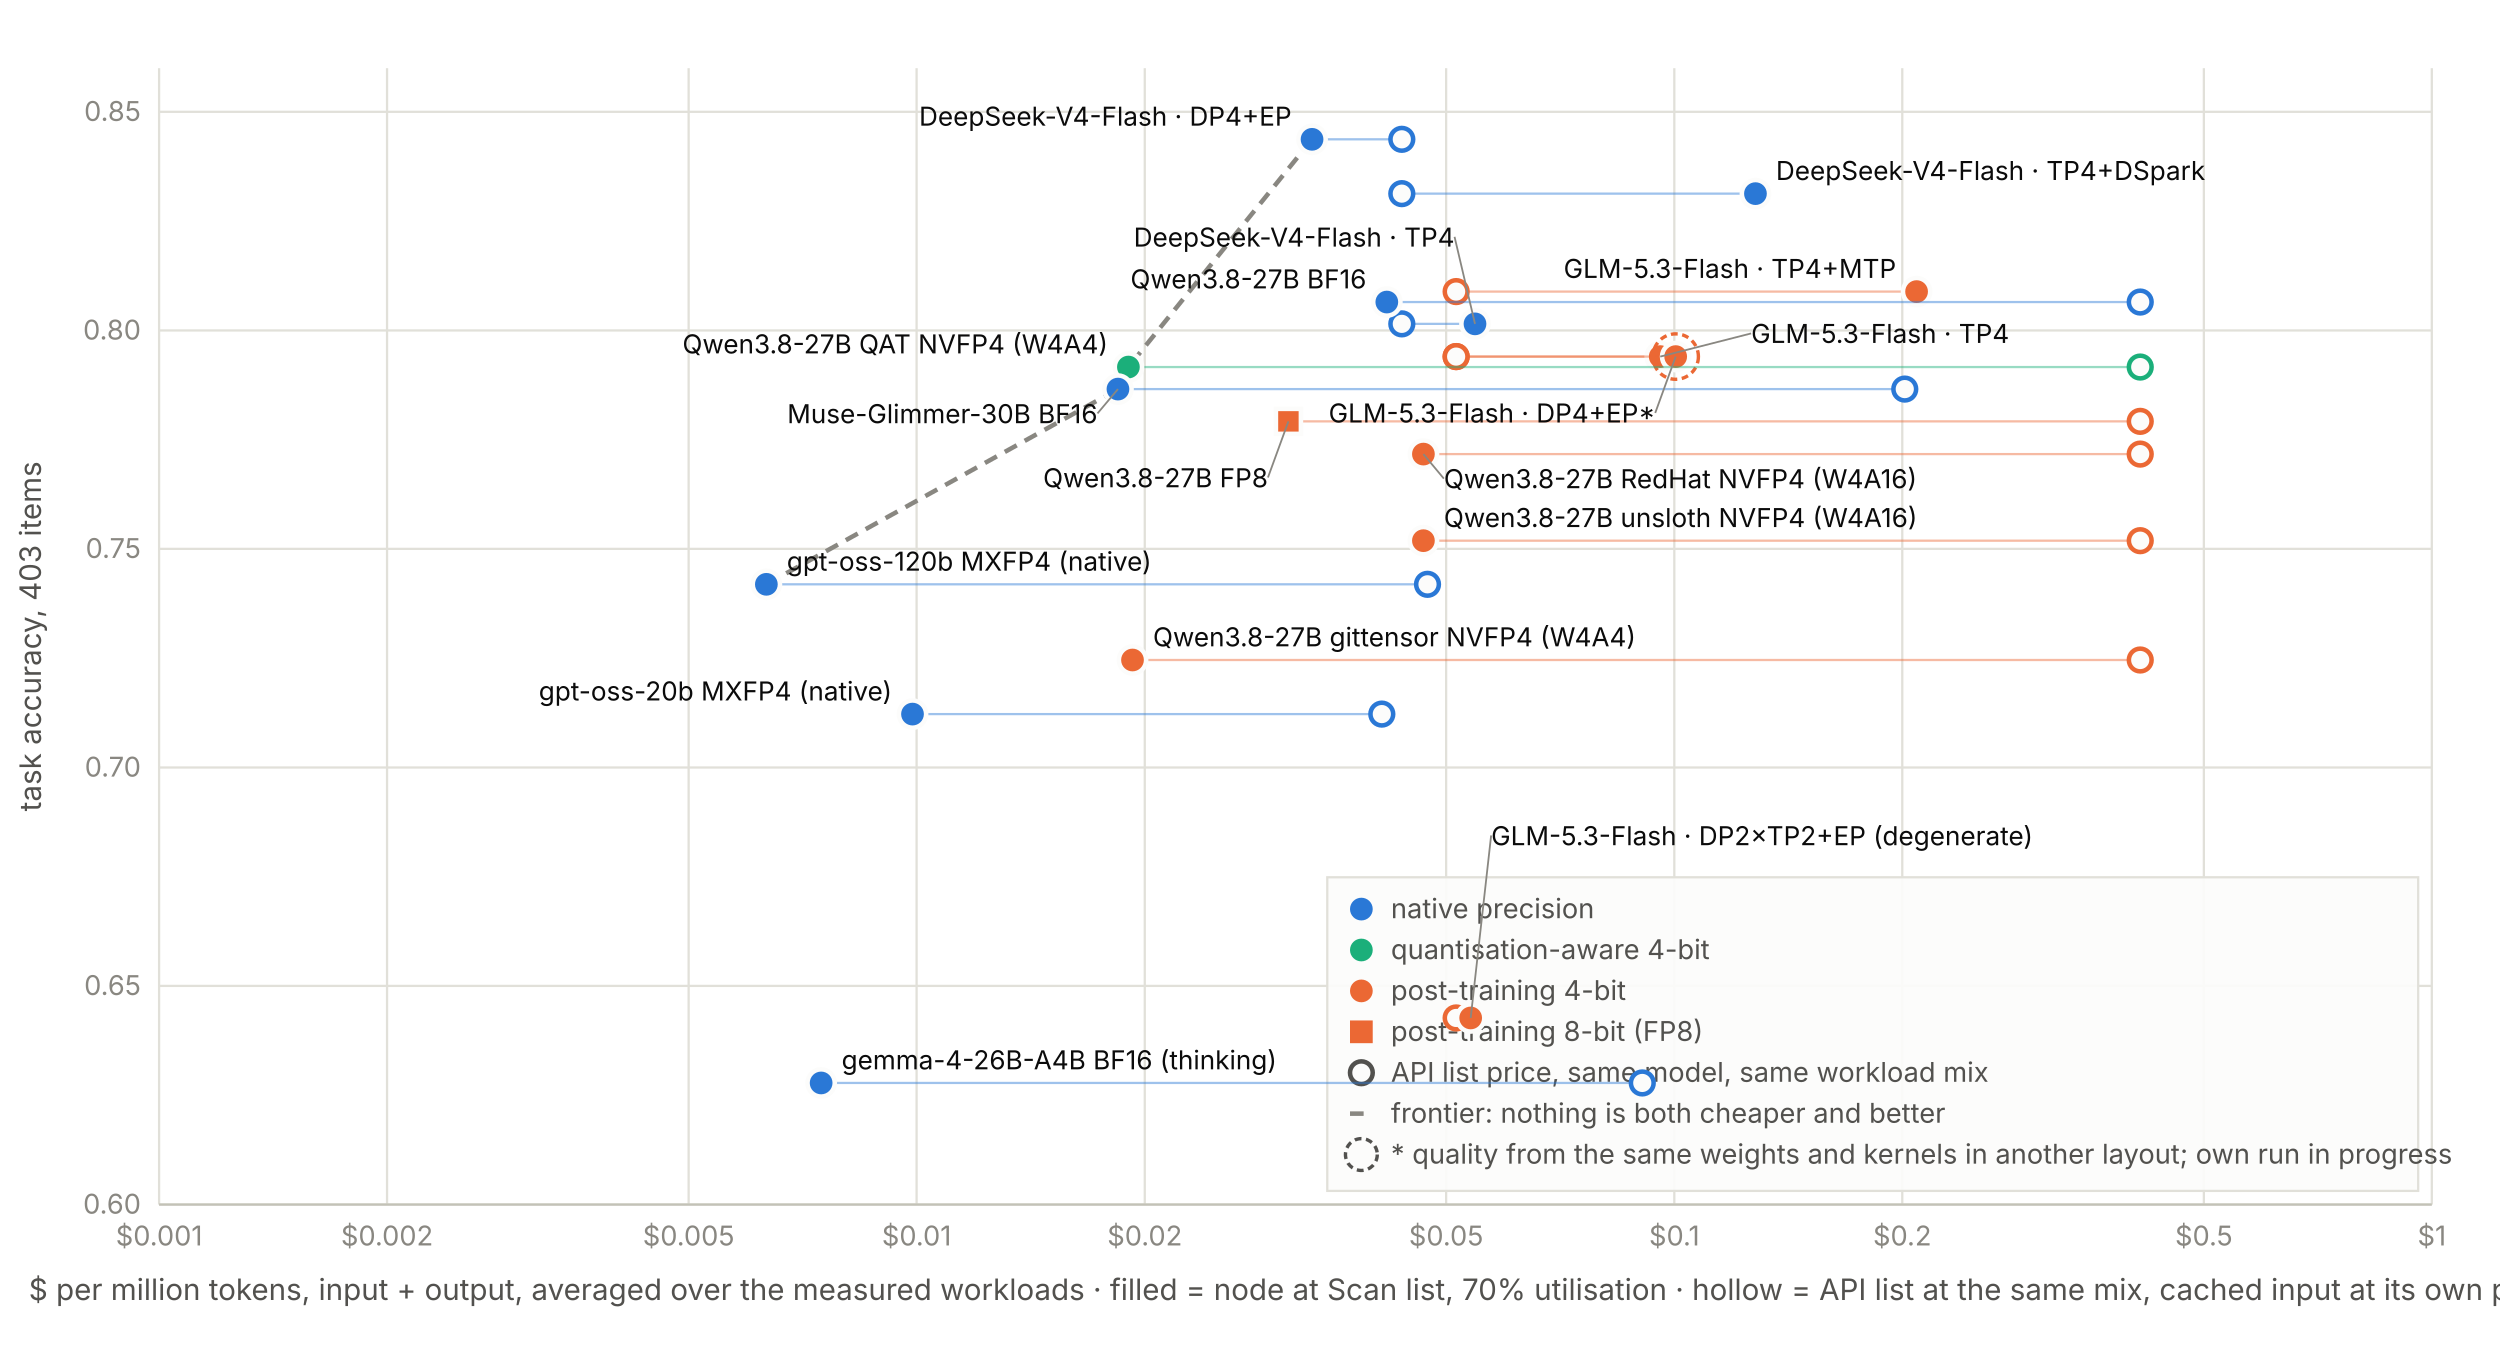
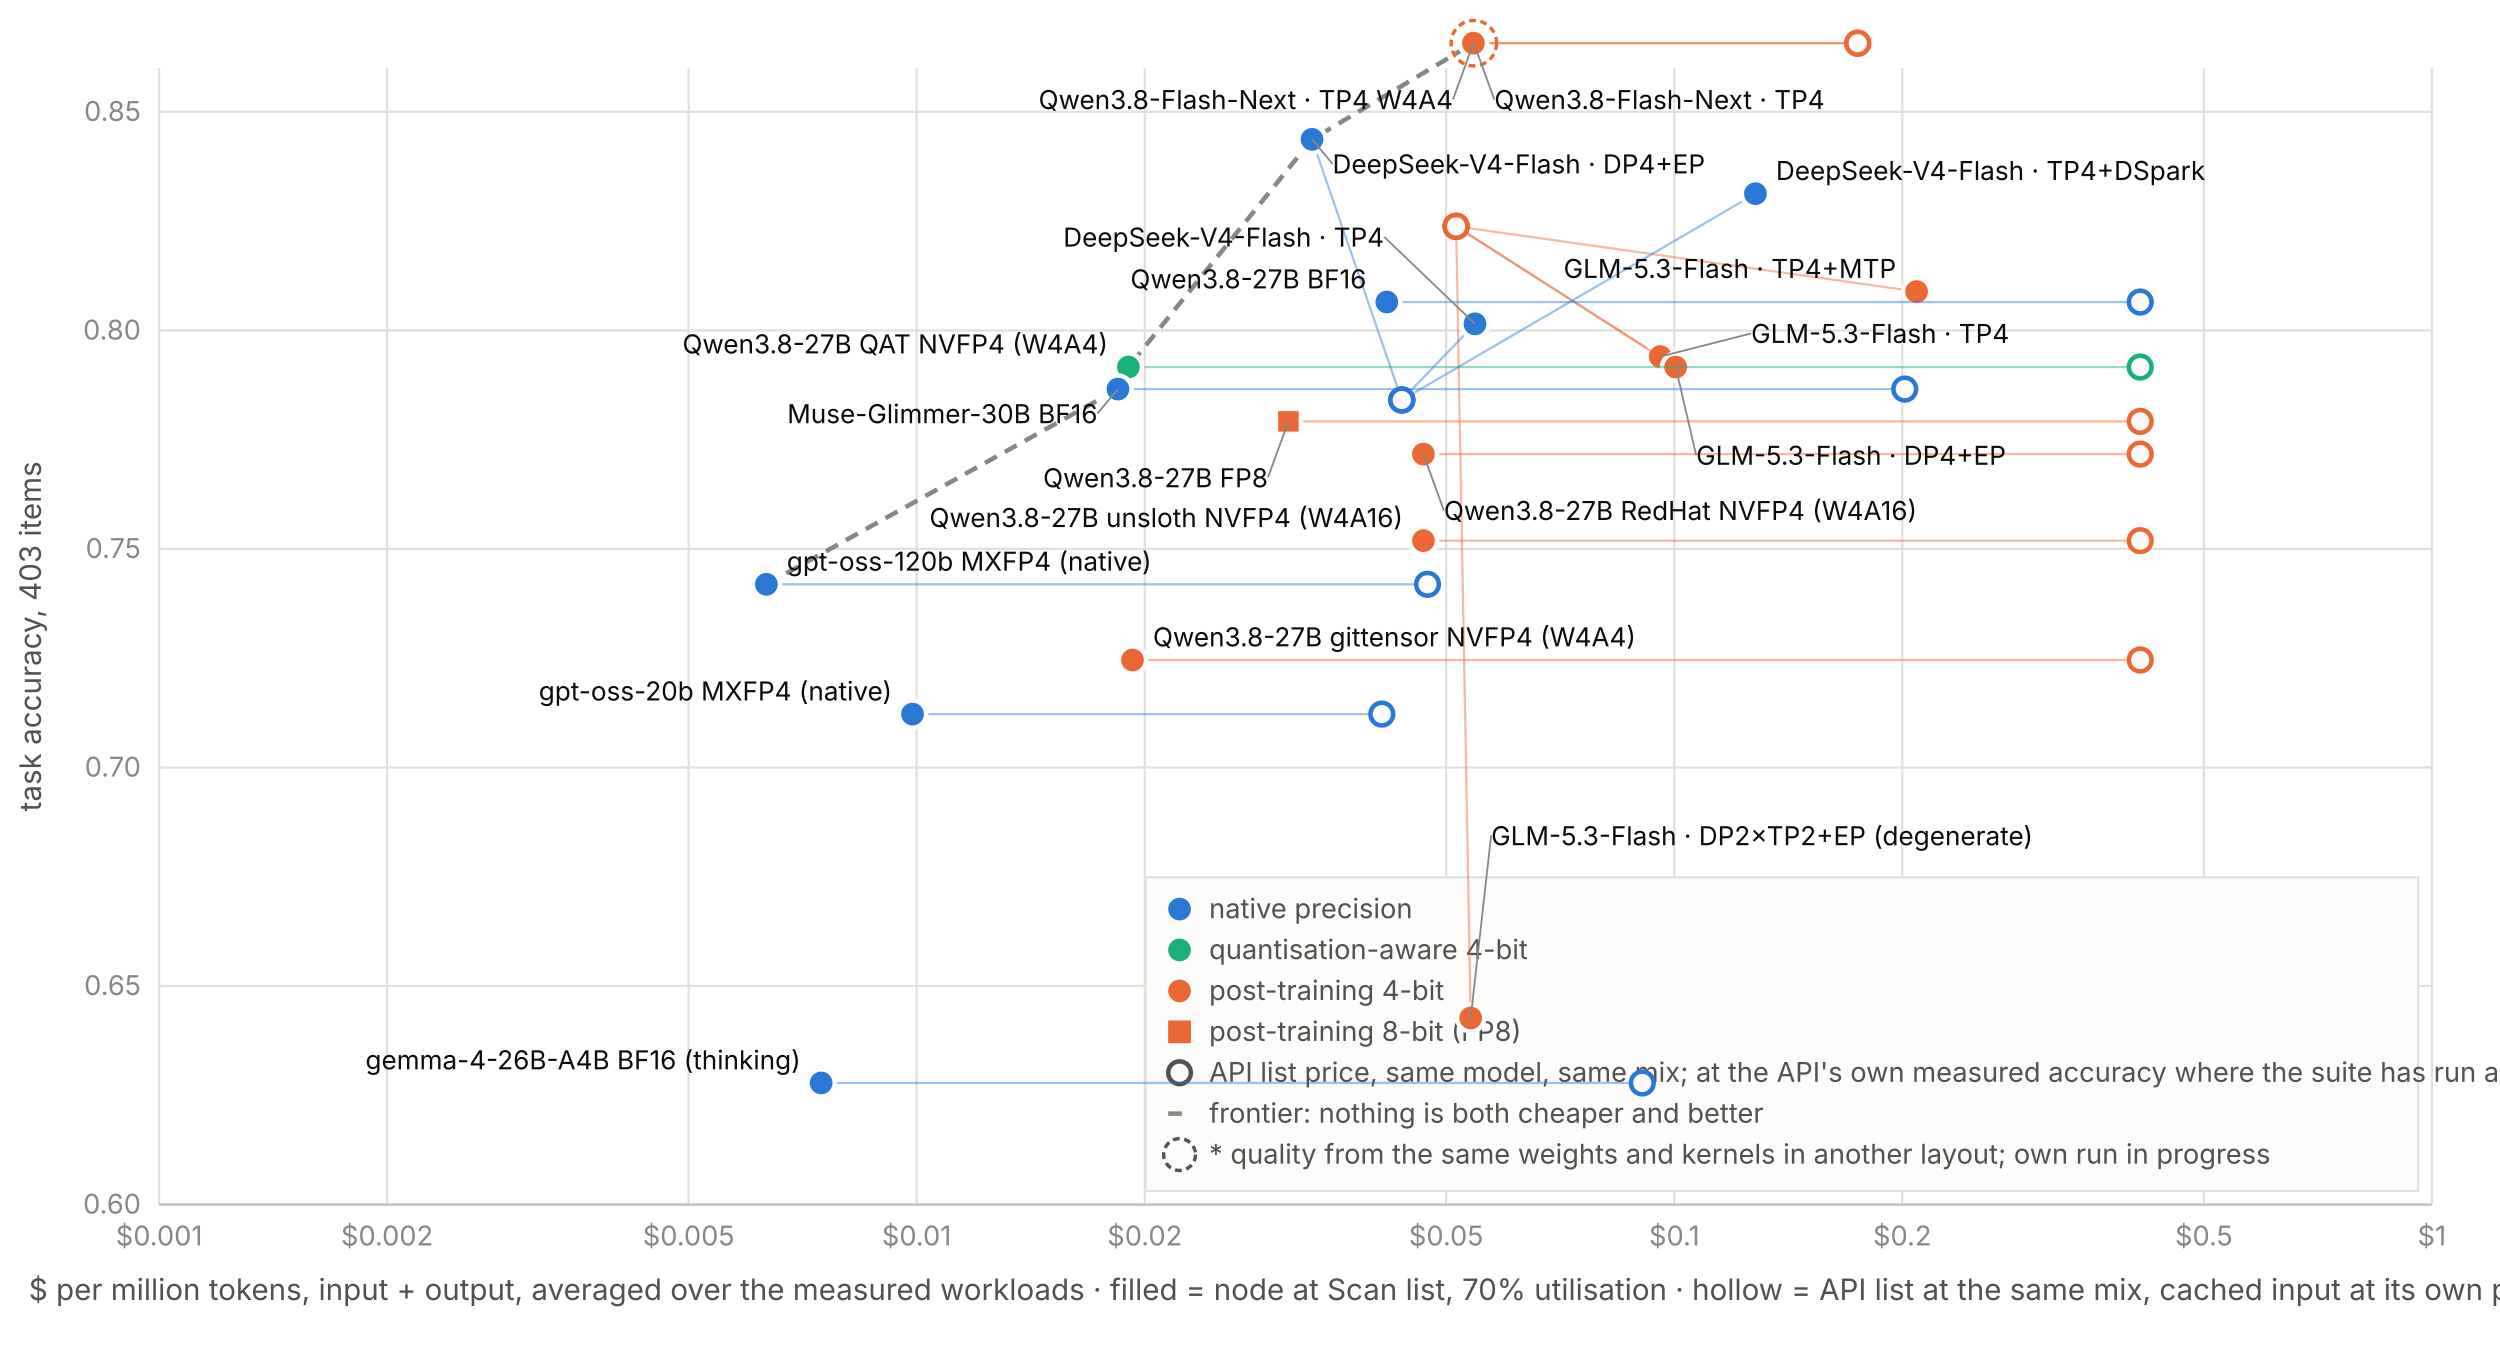
<svg xmlns="http://www.w3.org/2000/svg" viewBox="0 0 1100 600" width="100%" style="max-width:1100px;font-family:system-ui,-apple-system,'Segoe UI',sans-serif;background:#fcfcfb" role="img" aria-label="Cost against quality for every configuration measured at 600 W">
  <line x1="70.0" y1="30" x2="70.0" y2="530" stroke="#e1e0d9" stroke-width="1" />
  <text x="70.0" y="548" font-size="12" fill="#898781" text-anchor="middle">$0.001</text>
  <line x1="170.3" y1="30" x2="170.3" y2="530" stroke="#e1e0d9" stroke-width="1" />
  <text x="170.3" y="548" font-size="12" fill="#898781" text-anchor="middle">$0.002</text>
  <line x1="303.0" y1="30" x2="303.0" y2="530" stroke="#e1e0d9" stroke-width="1" />
  <text x="303.0" y="548" font-size="12" fill="#898781" text-anchor="middle">$0.005</text>
  <line x1="403.3" y1="30" x2="403.3" y2="530" stroke="#e1e0d9" stroke-width="1" />
  <text x="403.3" y="548" font-size="12" fill="#898781" text-anchor="middle">$0.01</text>
  <line x1="503.7" y1="30" x2="503.7" y2="530" stroke="#e1e0d9" stroke-width="1" />
  <text x="503.7" y="548" font-size="12" fill="#898781" text-anchor="middle">$0.02</text>
  <line x1="636.3" y1="30" x2="636.3" y2="530" stroke="#e1e0d9" stroke-width="1" />
  <text x="636.3" y="548" font-size="12" fill="#898781" text-anchor="middle">$0.05</text>
  <line x1="736.7" y1="30" x2="736.7" y2="530" stroke="#e1e0d9" stroke-width="1" />
  <text x="736.7" y="548" font-size="12" fill="#898781" text-anchor="middle">$0.1</text>
  <line x1="837.0" y1="30" x2="837.0" y2="530" stroke="#e1e0d9" stroke-width="1" />
  <text x="837.0" y="548" font-size="12" fill="#898781" text-anchor="middle">$0.2</text>
  <line x1="969.7" y1="30" x2="969.7" y2="530" stroke="#e1e0d9" stroke-width="1" />
  <text x="969.7" y="548" font-size="12" fill="#898781" text-anchor="middle">$0.5</text>
  <line x1="1070.0" y1="30" x2="1070.0" y2="530" stroke="#e1e0d9" stroke-width="1" />
  <text x="1070.0" y="548" font-size="12" fill="#898781" text-anchor="middle">$1</text>
  <line x1="70" y1="530.0" x2="1070" y2="530.0" stroke="#e1e0d9" stroke-width="1" />
  <text x="62" y="534.0" font-size="12" fill="#898781" text-anchor="end">0.60</text>
  <line x1="70" y1="433.8" x2="1070" y2="433.8" stroke="#e1e0d9" stroke-width="1" />
  <text x="62" y="437.8" font-size="12" fill="#898781" text-anchor="end">0.65</text>
  <line x1="70" y1="337.7" x2="1070" y2="337.7" stroke="#e1e0d9" stroke-width="1" />
  <text x="62" y="341.7" font-size="12" fill="#898781" text-anchor="end">0.70</text>
  <line x1="70" y1="241.5" x2="1070" y2="241.5" stroke="#e1e0d9" stroke-width="1" />
  <text x="62" y="245.5" font-size="12" fill="#898781" text-anchor="end">0.75</text>
  <line x1="70" y1="145.4" x2="1070" y2="145.4" stroke="#e1e0d9" stroke-width="1" />
  <text x="62" y="149.4" font-size="12" fill="#898781" text-anchor="end">0.80</text>
  <line x1="70" y1="49.2" x2="1070" y2="49.2" stroke="#e1e0d9" stroke-width="1" />
  <text x="62" y="53.2" font-size="12" fill="#898781" text-anchor="end">0.85</text>
  <line x1="70" y1="530" x2="1070" y2="530" stroke="#c3c2b7" />
  <text x="570" y="572" font-size="13" fill="#52514e" text-anchor="middle">$ per million tokens, input + output, averaged over the measured workloads · filled = node at Scan list, 70% utilisation · hollow = API list at the same mix, cached input at its own price</text>
  <text transform="translate(18,280) rotate(-90)" font-size="13" fill="#52514e" text-anchor="middle">task accuracy, 403 items</text>
-   <rect x="584" y="386" width="480" height="138" fill="#fcfcfb" fill-opacity="0.92" stroke="#e1e0d9" />
-   <circle cx="599" cy="400" r="5" fill="#2a78d6" />
-   <text x="612" y="404" font-size="12" fill="#52514e">native precision</text>
-   <circle cx="599" cy="418" r="5" fill="#1baf7a" />
-   <text x="612" y="422" font-size="12" fill="#52514e">quantisation-aware 4-bit</text>
-   <circle cx="599" cy="436" r="5" fill="#eb6834" />
-   <text x="612" y="440" font-size="12" fill="#52514e">post-training 4-bit</text>
-   <rect x="594" y="449" width="10" height="10" fill="#eb6834" />
-   <text x="612" y="458" font-size="12" fill="#52514e">post-training 8-bit (FP8)</text>
-   <circle cx="599" cy="472" r="5" fill="#fcfcfb" stroke="#52514e" stroke-width="2" />
-   <text x="612" y="476" font-size="12" fill="#52514e">API list price, same model, same workload mix</text>
-   <line x1="594" y1="490" x2="604" y2="490" stroke="#898781" stroke-width="2" stroke-dasharray="6 4" />
-   <text x="612" y="494" font-size="12" fill="#52514e">frontier: nothing is both cheaper and better</text>
-   <circle cx="599" cy="508" r="7" fill="none" stroke="#52514e" stroke-width="1.5" stroke-dasharray="3 2" />
-   <text x="612" y="512" font-size="12" fill="#52514e">* quality from the same weights and kernels in another layout; own run in progress</text>
-   <path d="M337.2,257.1 L491.9,171.2 L496.5,161.5 L577.3,61.3" fill="none" stroke="#898781" stroke-width="2" stroke-dasharray="6 4" />
-   <line x1="730.5" y1="156.9" x2="640.7" y2="156.9" stroke="#eb6834" stroke-width="1" stroke-opacity="0.45" />
-   <circle cx="640.7" cy="156.9" r="5" fill="#fcfcfb" stroke="#eb6834" stroke-width="2" />
+   <rect x="504" y="386" width="560" height="138" fill="#fcfcfb" fill-opacity="0.92" stroke="#e1e0d9" />
+   <circle cx="519" cy="400" r="5" fill="#2a78d6" />
+   <text x="532" y="404" font-size="12" fill="#52514e">native precision</text>
+   <circle cx="519" cy="418" r="5" fill="#1baf7a" />
+   <text x="532" y="422" font-size="12" fill="#52514e">quantisation-aware 4-bit</text>
+   <circle cx="519" cy="436" r="5" fill="#eb6834" />
+   <text x="532" y="440" font-size="12" fill="#52514e">post-training 4-bit</text>
+   <rect x="514" y="449" width="10" height="10" fill="#eb6834" />
+   <text x="532" y="458" font-size="12" fill="#52514e">post-training 8-bit (FP8)</text>
+   <circle cx="519" cy="472" r="5" fill="#fcfcfb" stroke="#52514e" stroke-width="2" />
+   <text x="532" y="476" font-size="12" fill="#52514e">API list price, same model, same mix; at the API's own measured accuracy where the suite has run against it</text>
+   <line x1="514" y1="490" x2="524" y2="490" stroke="#898781" stroke-width="2" stroke-dasharray="6 4" />
+   <text x="532" y="494" font-size="12" fill="#52514e">frontier: nothing is both cheaper and better</text>
+   <circle cx="519" cy="508" r="7" fill="none" stroke="#52514e" stroke-width="1.5" stroke-dasharray="3 2" />
+   <text x="532" y="512" font-size="12" fill="#52514e">* quality from the same weights and kernels in another layout; own run in progress</text>
+   <path d="M337.2,257.1 L491.9,171.2 L496.5,161.5 L577.3,61.3 L648.3,19.0" fill="none" stroke="#898781" stroke-width="2" stroke-dasharray="6 4" />
+   <line x1="730.5" y1="156.9" x2="640.7" y2="99.6" stroke="#eb6834" stroke-width="1" stroke-opacity="0.45" />
+   <circle cx="640.7" cy="99.6" r="5" fill="#fcfcfb" stroke="#eb6834" stroke-width="2" />
  <circle cx="730.5" cy="156.9" r="6" fill="#eb6834" stroke="#fcfcfb" stroke-width="2" />
-   <line x1="647.1" y1="447.9" x2="640.7" y2="447.9" stroke="#eb6834" stroke-width="1" stroke-opacity="0.45" />
-   <circle cx="640.7" cy="447.9" r="5" fill="#fcfcfb" stroke="#eb6834" stroke-width="2" />
+   <line x1="647.1" y1="447.9" x2="640.7" y2="99.6" stroke="#eb6834" stroke-width="1" stroke-opacity="0.45" />
+   <circle cx="640.7" cy="99.6" r="5" fill="#fcfcfb" stroke="#eb6834" stroke-width="2" />
  <circle cx="647.1" cy="447.9" r="6" fill="#eb6834" stroke="#fcfcfb" stroke-width="2" />
-   <line x1="737.3" y1="156.9" x2="640.7" y2="156.9" stroke="#eb6834" stroke-width="1" stroke-opacity="0.45" />
-   <circle cx="640.7" cy="156.9" r="5" fill="#fcfcfb" stroke="#eb6834" stroke-width="2" />
-   <circle cx="737.3" cy="156.9" r="10" fill="none" stroke="#eb6834" stroke-width="1.5" stroke-dasharray="3 2" />
-   <circle cx="737.3" cy="156.9" r="6" fill="#eb6834" stroke="#fcfcfb" stroke-width="2" />
-   <line x1="843.3" y1="128.3" x2="640.7" y2="128.3" stroke="#eb6834" stroke-width="1" stroke-opacity="0.45" />
-   <circle cx="640.7" cy="128.3" r="5" fill="#fcfcfb" stroke="#eb6834" stroke-width="2" />
+   <line x1="737.3" y1="161.5" x2="640.7" y2="99.6" stroke="#eb6834" stroke-width="1" stroke-opacity="0.45" />
+   <circle cx="640.7" cy="99.6" r="5" fill="#fcfcfb" stroke="#eb6834" stroke-width="2" />
+   <circle cx="737.3" cy="161.5" r="6" fill="#eb6834" stroke="#fcfcfb" stroke-width="2" />
+   <line x1="843.3" y1="128.3" x2="640.7" y2="99.6" stroke="#eb6834" stroke-width="1" stroke-opacity="0.45" />
+   <circle cx="640.7" cy="99.6" r="5" fill="#fcfcfb" stroke="#eb6834" stroke-width="2" />
  <circle cx="843.3" cy="128.3" r="6" fill="#eb6834" stroke="#fcfcfb" stroke-width="2" />
-   <line x1="649.0" y1="142.5" x2="616.8" y2="142.5" stroke="#2a78d6" stroke-width="1" stroke-opacity="0.45" />
-   <circle cx="616.8" cy="142.5" r="5" fill="#fcfcfb" stroke="#2a78d6" stroke-width="2" />
+   <line x1="649.0" y1="142.5" x2="616.8" y2="176.0" stroke="#2a78d6" stroke-width="1" stroke-opacity="0.45" />
+   <circle cx="616.8" cy="176.0" r="5" fill="#fcfcfb" stroke="#2a78d6" stroke-width="2" />
  <circle cx="649.0" cy="142.5" r="6" fill="#2a78d6" stroke="#fcfcfb" stroke-width="2" />
-   <line x1="577.3" y1="61.3" x2="616.8" y2="61.3" stroke="#2a78d6" stroke-width="1" stroke-opacity="0.45" />
-   <circle cx="616.8" cy="61.3" r="5" fill="#fcfcfb" stroke="#2a78d6" stroke-width="2" />
+   <line x1="577.3" y1="61.3" x2="616.8" y2="176.0" stroke="#2a78d6" stroke-width="1" stroke-opacity="0.45" />
+   <circle cx="616.8" cy="176.0" r="5" fill="#fcfcfb" stroke="#2a78d6" stroke-width="2" />
  <circle cx="577.3" cy="61.3" r="6" fill="#2a78d6" stroke="#fcfcfb" stroke-width="2" />
-   <line x1="772.4" y1="85.2" x2="616.8" y2="85.2" stroke="#2a78d6" stroke-width="1" stroke-opacity="0.45" />
-   <circle cx="616.8" cy="85.2" r="5" fill="#fcfcfb" stroke="#2a78d6" stroke-width="2" />
+   <line x1="772.4" y1="85.2" x2="616.8" y2="176.0" stroke="#2a78d6" stroke-width="1" stroke-opacity="0.45" />
+   <circle cx="616.8" cy="176.0" r="5" fill="#fcfcfb" stroke="#2a78d6" stroke-width="2" />
  <circle cx="772.4" cy="85.2" r="6" fill="#2a78d6" stroke="#fcfcfb" stroke-width="2" />
  <line x1="610.2" y1="132.9" x2="941.7" y2="132.9" stroke="#2a78d6" stroke-width="1" stroke-opacity="0.45" />
  <circle cx="941.7" cy="132.9" r="5" fill="#fcfcfb" stroke="#2a78d6" stroke-width="2" />
  <circle cx="610.2" cy="132.9" r="6" fill="#2a78d6" stroke="#fcfcfb" stroke-width="2" />
  <line x1="496.5" y1="161.5" x2="941.7" y2="161.5" stroke="#1baf7a" stroke-width="1" stroke-opacity="0.45" />
  <circle cx="941.7" cy="161.5" r="5" fill="#fcfcfb" stroke="#1baf7a" stroke-width="2" />
  <circle cx="496.5" cy="161.5" r="6" fill="#1baf7a" stroke="#fcfcfb" stroke-width="2" />
  <line x1="566.9" y1="185.4" x2="941.7" y2="185.4" stroke="#eb6834" stroke-width="1" stroke-opacity="0.45" />
  <circle cx="941.7" cy="185.4" r="5" fill="#fcfcfb" stroke="#eb6834" stroke-width="2" />
  <rect x="561.4" y="179.9" width="11" height="11" fill="#eb6834" stroke="#fcfcfb" stroke-width="2" />
  <line x1="498.3" y1="290.4" x2="941.7" y2="290.4" stroke="#eb6834" stroke-width="1" stroke-opacity="0.45" />
  <circle cx="941.7" cy="290.4" r="5" fill="#fcfcfb" stroke="#eb6834" stroke-width="2" />
  <circle cx="498.3" cy="290.4" r="6" fill="#eb6834" stroke="#fcfcfb" stroke-width="2" />
  <line x1="626.3" y1="199.8" x2="941.7" y2="199.8" stroke="#eb6834" stroke-width="1" stroke-opacity="0.45" />
  <circle cx="941.7" cy="199.8" r="5" fill="#fcfcfb" stroke="#eb6834" stroke-width="2" />
  <circle cx="626.3" cy="199.8" r="6" fill="#eb6834" stroke="#fcfcfb" stroke-width="2" />
  <line x1="626.3" y1="237.9" x2="941.7" y2="237.9" stroke="#eb6834" stroke-width="1" stroke-opacity="0.45" />
  <circle cx="941.7" cy="237.9" r="5" fill="#fcfcfb" stroke="#eb6834" stroke-width="2" />
  <circle cx="626.3" cy="237.9" r="6" fill="#eb6834" stroke="#fcfcfb" stroke-width="2" />
  <line x1="491.9" y1="171.2" x2="838.1" y2="171.2" stroke="#2a78d6" stroke-width="1" stroke-opacity="0.45" />
  <circle cx="838.1" cy="171.2" r="5" fill="#fcfcfb" stroke="#2a78d6" stroke-width="2" />
  <circle cx="491.9" cy="171.2" r="6" fill="#2a78d6" stroke="#fcfcfb" stroke-width="2" />
  <line x1="361.3" y1="476.5" x2="722.6" y2="476.5" stroke="#2a78d6" stroke-width="1" stroke-opacity="0.45" />
  <circle cx="722.6" cy="476.5" r="5" fill="#fcfcfb" stroke="#2a78d6" stroke-width="2" />
  <circle cx="361.3" cy="476.5" r="6" fill="#2a78d6" stroke="#fcfcfb" stroke-width="2" />
  <line x1="337.2" y1="257.1" x2="628.1" y2="257.1" stroke="#2a78d6" stroke-width="1" stroke-opacity="0.45" />
  <circle cx="628.1" cy="257.1" r="5" fill="#fcfcfb" stroke="#2a78d6" stroke-width="2" />
  <circle cx="337.2" cy="257.1" r="6" fill="#2a78d6" stroke="#fcfcfb" stroke-width="2" />
  <line x1="401.5" y1="314.2" x2="608.0" y2="314.2" stroke="#2a78d6" stroke-width="1" stroke-opacity="0.45" />
  <circle cx="608.0" cy="314.2" r="5" fill="#fcfcfb" stroke="#2a78d6" stroke-width="2" />
  <circle cx="401.5" cy="314.2" r="6" fill="#2a78d6" stroke="#fcfcfb" stroke-width="2" />
-   <text x="568.3" y="55.3" font-size="11.5" fill="#0b0b0b" text-anchor="end">DeepSeek-V4-Flash · DP4+EP</text>
+   <line x1="648.5" y1="19.0" x2="817.4" y2="19.0" stroke="#eb6834" stroke-width="1" stroke-opacity="0.45" />
+   <circle cx="817.4" cy="19.0" r="5" fill="#fcfcfb" stroke="#eb6834" stroke-width="2" />
+   <circle cx="648.5" cy="19.0" r="10" fill="none" stroke="#eb6834" stroke-width="1.5" stroke-dasharray="3 2" />
+   <circle cx="648.5" cy="19.0" r="6" fill="#eb6834" stroke="#fcfcfb" stroke-width="2" />
+   <line x1="648.3" y1="19.0" x2="817.4" y2="19.0" stroke="#eb6834" stroke-width="1" stroke-opacity="0.45" />
+   <circle cx="817.4" cy="19.0" r="5" fill="#fcfcfb" stroke="#eb6834" stroke-width="2" />
+   <circle cx="648.3" cy="19.0" r="6" fill="#eb6834" stroke="#fcfcfb" stroke-width="2" />
+   <line x1="648.5" y1="19.0" x2="657.5" y2="43.8" stroke="#898781" stroke-width="0.8" />
+   <text x="657.5" y="48.0" font-size="11.5" fill="#0b0b0b" text-anchor="start">Qwen3.8-Flash-Next · TP4</text>
+   <line x1="648.3" y1="19.0" x2="639.3" y2="43.8" stroke="#898781" stroke-width="0.8" />
+   <text x="639.3" y="48.0" font-size="11.5" fill="#0b0b0b" text-anchor="end">Qwen3.8-Flash-Next · TP4 W4A4</text>
+   <line x1="577.3" y1="61.3" x2="586.3" y2="72.1" stroke="#898781" stroke-width="0.8" />
+   <text x="586.3" y="76.3" font-size="11.5" fill="#0b0b0b" text-anchor="start">DeepSeek-V4-Flash · DP4+EP</text>
  <text x="781.4" y="79.2" font-size="11.5" fill="#0b0b0b" text-anchor="start">DeepSeek-V4-Flash · TP4+DSpark</text>
  <text x="834.3" y="122.3" font-size="11.5" fill="#0b0b0b" text-anchor="end">GLM-5.3-Flash · TP4+MTP</text>
  <text x="601.2" y="126.9" font-size="11.5" fill="#0b0b0b" text-anchor="end">Qwen3.8-27B BF16</text>
-   <line x1="649.0" y1="142.5" x2="640.0" y2="104.2" stroke="#898781" stroke-width="0.8" />
-   <text x="640.0" y="108.5" font-size="11.5" fill="#0b0b0b" text-anchor="end">DeepSeek-V4-Flash · TP4</text>
+   <line x1="649.0" y1="142.5" x2="609.0" y2="104.2" stroke="#898781" stroke-width="0.8" />
+   <text x="609.0" y="108.5" font-size="11.5" fill="#0b0b0b" text-anchor="end">DeepSeek-V4-Flash · TP4</text>
  <line x1="730.5" y1="156.9" x2="770.5" y2="146.7" stroke="#898781" stroke-width="0.8" />
  <text x="770.5" y="150.9" font-size="11.5" fill="#0b0b0b" text-anchor="start">GLM-5.3-Flash · TP4</text>
-   <line x1="737.3" y1="156.9" x2="728.3" y2="181.7" stroke="#898781" stroke-width="0.8" />
-   <text x="728.3" y="185.9" font-size="11.5" fill="#0b0b0b" text-anchor="end">GLM-5.3-Flash · DP4+EP*</text>
+   <line x1="737.3" y1="161.5" x2="746.3" y2="200.3" stroke="#898781" stroke-width="0.8" />
+   <text x="746.3" y="204.5" font-size="11.5" fill="#0b0b0b" text-anchor="start">GLM-5.3-Flash · DP4+EP</text>
  <text x="487.5" y="155.5" font-size="11.5" fill="#0b0b0b" text-anchor="end">Qwen3.8-27B QAT NVFP4 (W4A4)</text>
  <line x1="491.9" y1="171.2" x2="482.9" y2="181.9" stroke="#898781" stroke-width="0.8" />
  <text x="482.9" y="186.2" font-size="11.5" fill="#0b0b0b" text-anchor="end">Muse-Glimmer-30B BF16</text>
  <line x1="566.9" y1="185.4" x2="557.9" y2="210.1" stroke="#898781" stroke-width="0.8" />
  <text x="557.9" y="214.4" font-size="11.5" fill="#0b0b0b" text-anchor="end">Qwen3.8-27B FP8</text>
-   <line x1="626.3" y1="199.8" x2="635.3" y2="210.6" stroke="#898781" stroke-width="0.8" />
-   <text x="635.3" y="214.8" font-size="11.5" fill="#0b0b0b" text-anchor="start">Qwen3.8-27B RedHat NVFP4 (W4A16)</text>
-   <text x="635.3" y="231.9" font-size="11.5" fill="#0b0b0b" text-anchor="start">Qwen3.8-27B unsloth NVFP4 (W4A16)</text>
+   <line x1="626.3" y1="199.8" x2="635.3" y2="224.6" stroke="#898781" stroke-width="0.8" />
+   <text x="635.3" y="228.8" font-size="11.5" fill="#0b0b0b" text-anchor="start">Qwen3.8-27B RedHat NVFP4 (W4A16)</text>
+   <text x="617.3" y="231.9" font-size="11.5" fill="#0b0b0b" text-anchor="end">Qwen3.8-27B unsloth NVFP4 (W4A16)</text>
  <text x="346.2" y="251.1" font-size="11.5" fill="#0b0b0b" text-anchor="start">gpt-oss-120b MXFP4 (native)</text>
  <text x="507.3" y="284.4" font-size="11.5" fill="#0b0b0b" text-anchor="start">Qwen3.8-27B gittensor NVFP4 (W4A4)</text>
  <text x="392.5" y="308.2" font-size="11.5" fill="#0b0b0b" text-anchor="end">gpt-oss-20b MXFP4 (native)</text>
  <line x1="647.1" y1="447.9" x2="656.1" y2="367.6" stroke="#898781" stroke-width="0.8" />
  <text x="656.1" y="371.9" font-size="11.5" fill="#0b0b0b" text-anchor="start">GLM-5.3-Flash · DP2×TP2+EP (degenerate)</text>
-   <text x="370.3" y="470.5" font-size="11.5" fill="#0b0b0b" text-anchor="start">gemma-4-26B-A4B BF16 (thinking)</text>
+   <text x="352.3" y="470.5" font-size="11.5" fill="#0b0b0b" text-anchor="end">gemma-4-26B-A4B BF16 (thinking)</text>
</svg>
